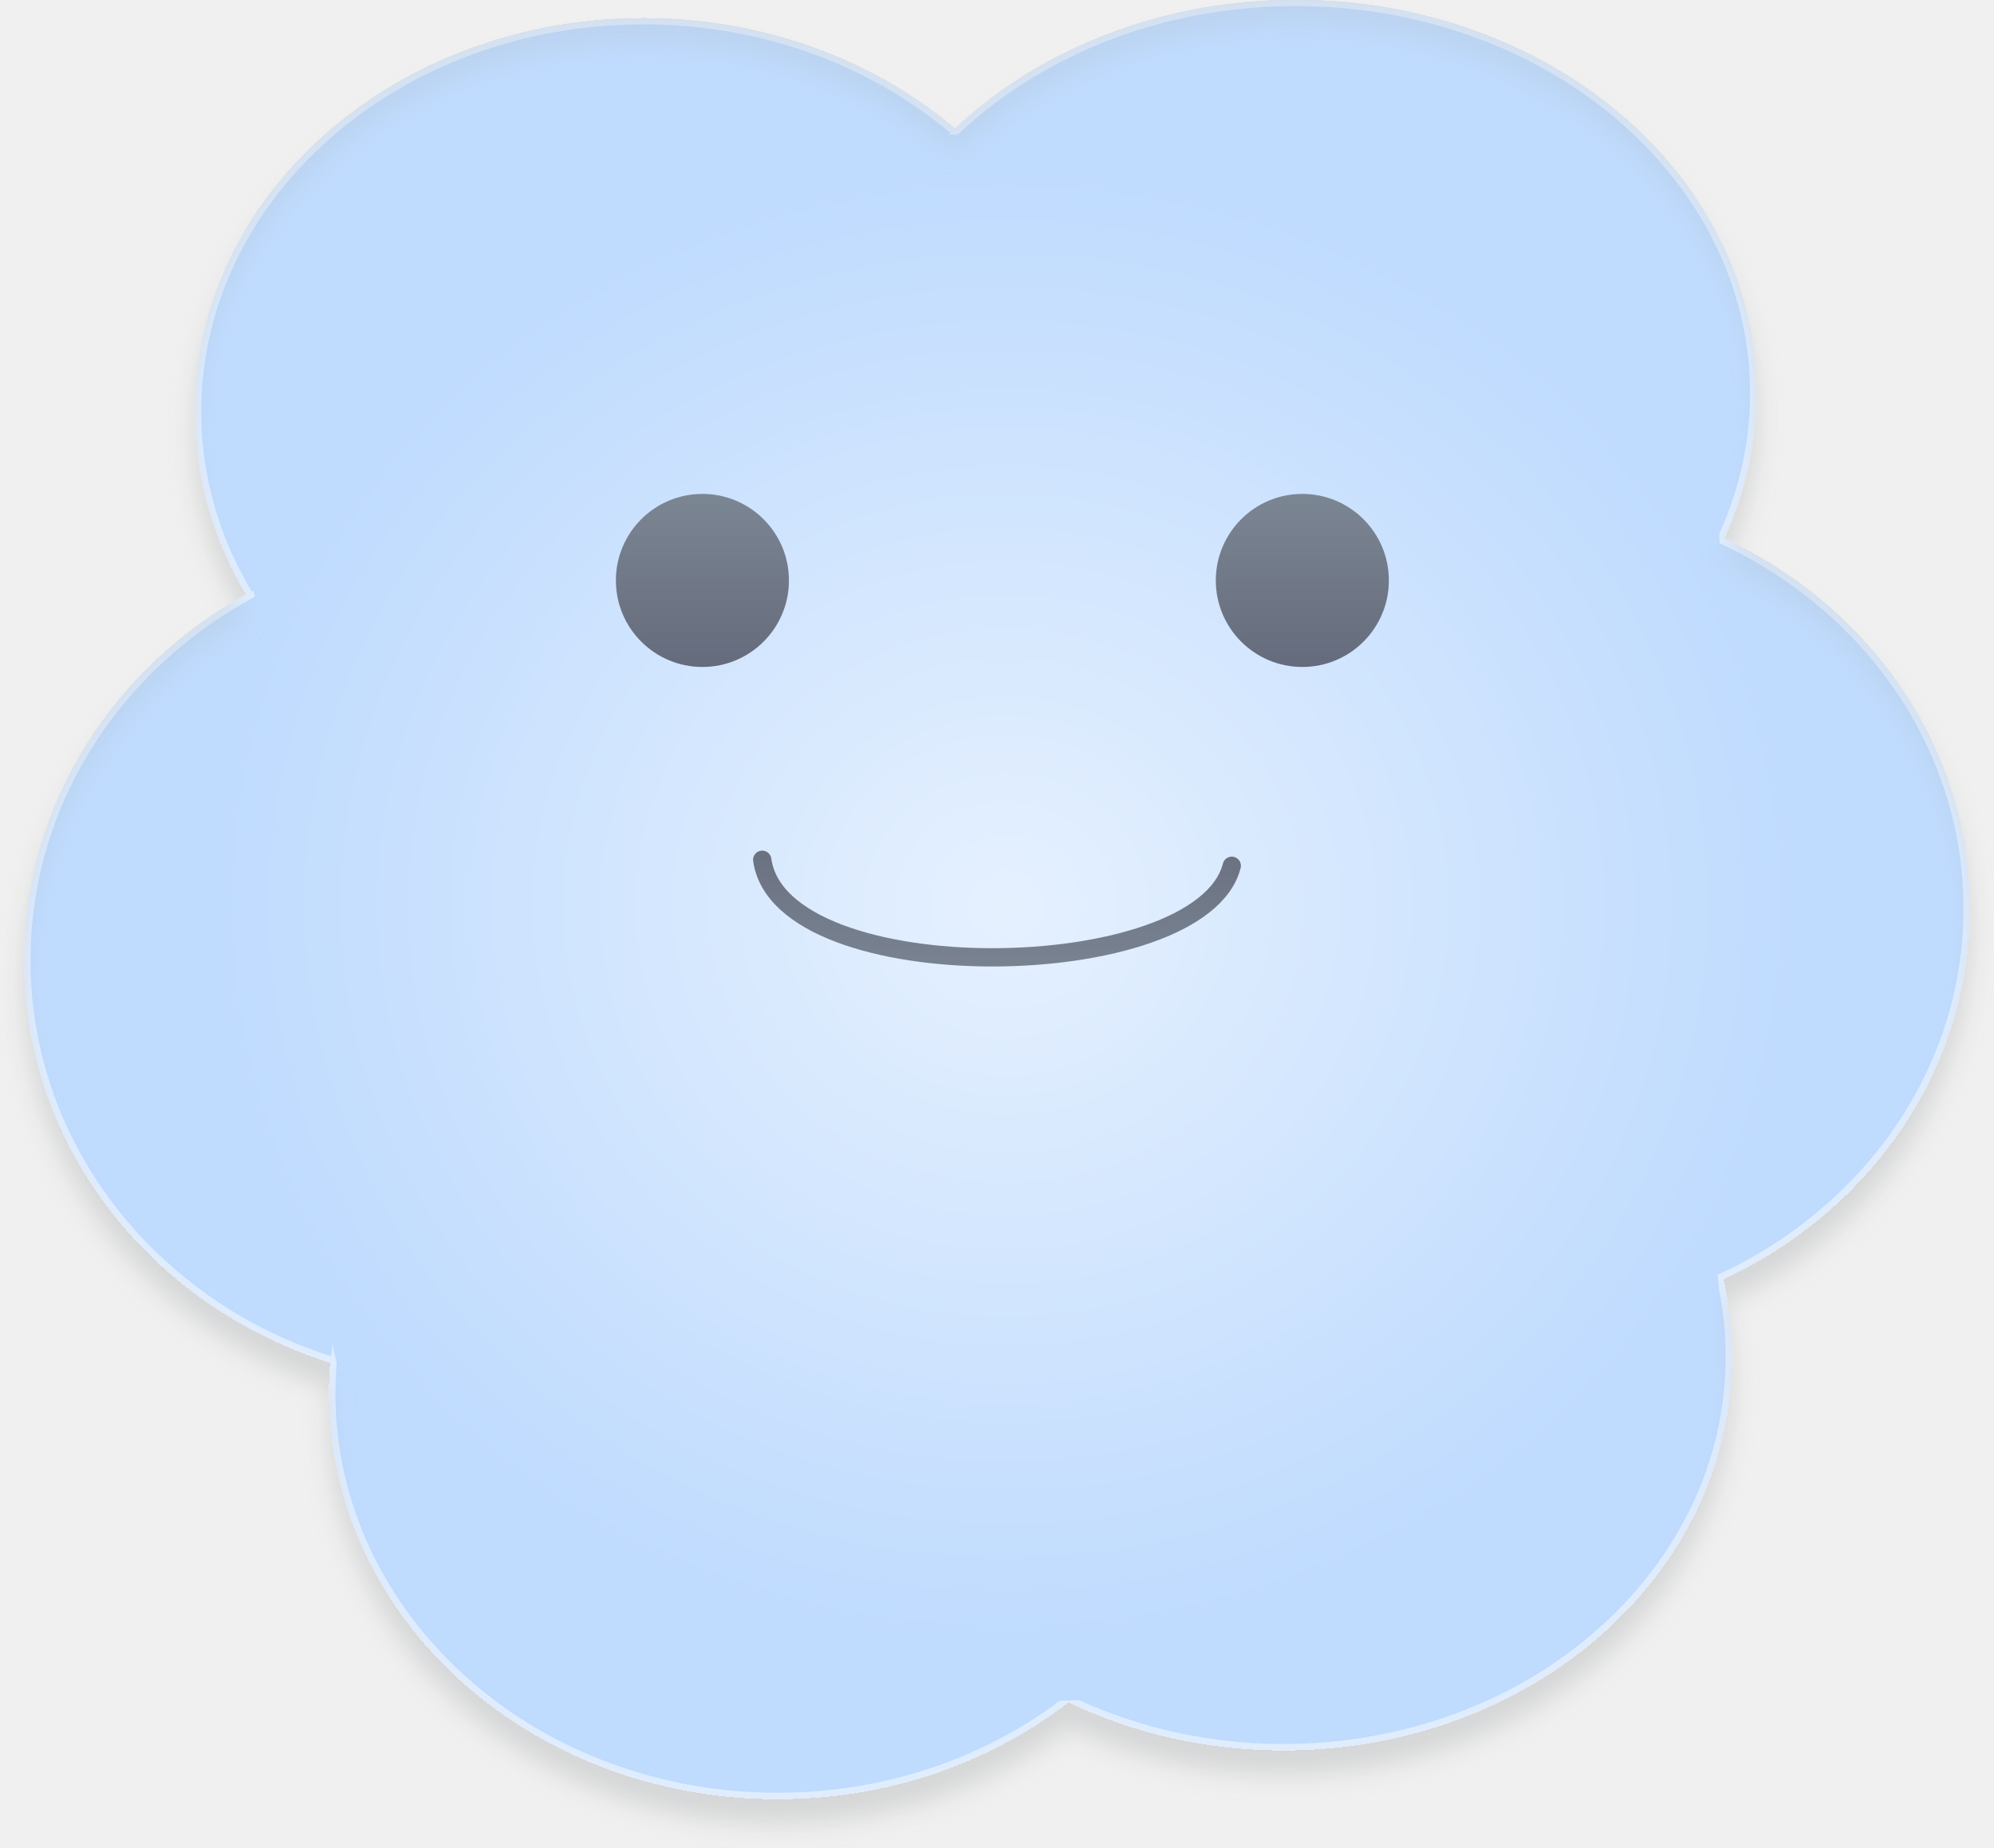
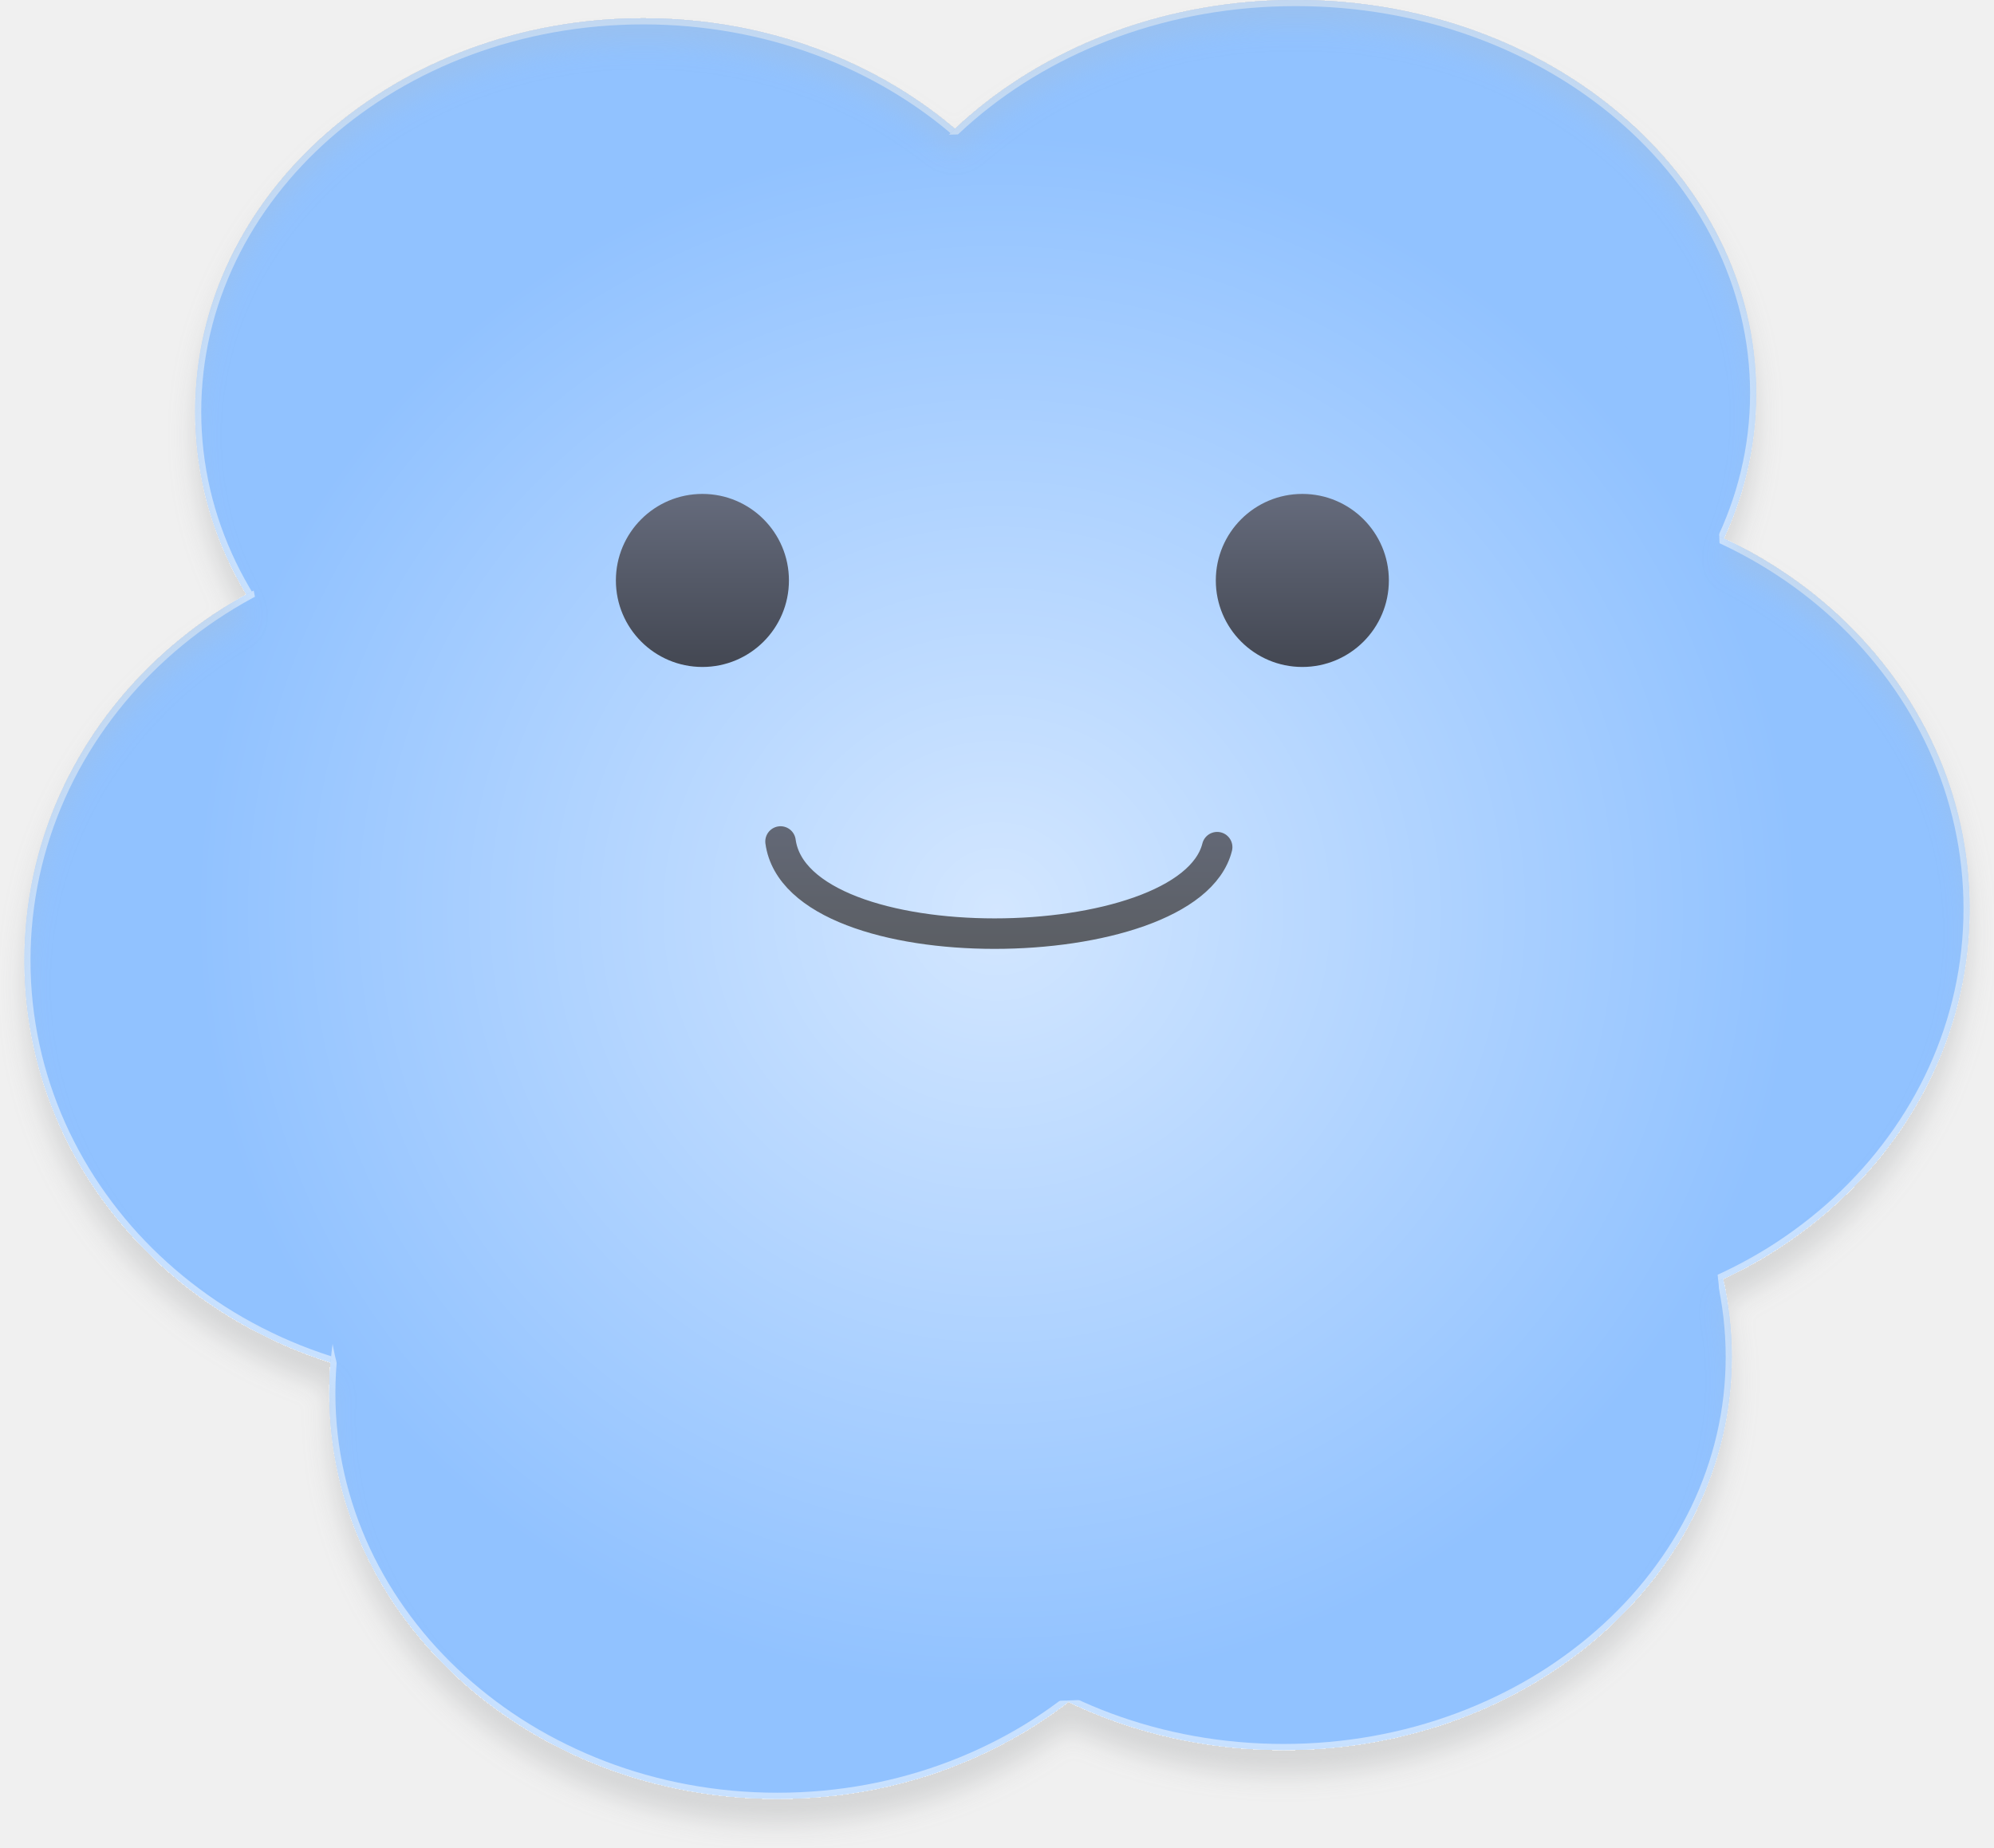
<svg xmlns="http://www.w3.org/2000/svg" width="327" height="303" viewBox="0 0 327 303" fill="none">
-   <g filter="url(#filter0_di_945_3875)">
-     <path d="M179 67.5C179 31.878 146.093 3 105.5 3C64.907 3 32 31.878 32 67.5C32 103.122 64.907 132 105.5 132C146.093 132 179 103.122 179 67.5Z" fill="#BFDBFE" />
+   <g filter="url(#filter0_di_945_3893)">
+     <path d="M179 67.5C179 31.878 146.093 3 105.5 3C64.907 3 32 31.878 32 67.5C32 103.122 64.907 132 105.5 132C146.093 132 179 103.122 179 67.5Z" fill="url(#paint0_linear_945_3893)" />
    <path d="M32.5 67.5C32.5 32.213 65.12 3.5 105.5 3.5C145.88 3.5 178.5 32.213 178.5 67.5C178.5 102.787 145.88 131.5 105.5 131.5C65.12 131.5 32.5 102.787 32.5 67.5Z" stroke="white" stroke-opacity="0.5" />
-     <path d="M288 64.5C288 28.878 254.198 0 212.5 0C170.803 0 137 28.878 137 64.5C137 100.122 170.803 129 212.5 129C254.198 129 288 100.122 288 64.5Z" fill="#BFDBFE" />
+     <path d="M288 64.5C288 28.878 254.198 0 212.5 0C170.803 0 137 28.878 137 64.5C137 100.122 170.803 129 212.5 129C254.198 129 288 100.122 288 64.5Z" fill="url(#paint1_linear_945_3893)" />
    <path d="M137.5 64.5C137.5 29.225 171.002 0.5 212.5 0.5C253.998 0.5 287.5 29.225 287.5 64.5C287.5 99.775 253.998 128.5 212.5 128.5C171.002 128.5 137.5 99.775 137.5 64.5Z" stroke="white" stroke-opacity="0.5" />
-     <path d="M151 157.5C151 119.116 118.093 88 77.5 88C36.907 88 4 119.116 4 157.5C4 195.884 36.907 227 77.5 227C118.093 227 151 195.884 151 157.5Z" fill="#BFDBFE" />
+     <path d="M151 157.5C151 119.116 118.093 88 77.5 88C36.907 88 4 119.116 4 157.5C4 195.884 36.907 227 77.5 227C118.093 227 151 195.884 151 157.5Z" fill="url(#paint2_linear_945_3893)" />
    <path d="M4.5 157.5C4.5 119.418 37.157 88.5 77.5 88.5C117.844 88.5 150.5 119.418 150.5 157.5C150.5 195.582 117.844 226.5 77.5 226.5C37.157 226.5 4.5 195.582 4.5 157.5Z" stroke="white" stroke-opacity="0.5" />
-     <path d="M201 228.5C201 191.773 168.093 162 127.5 162C86.907 162 54 191.773 54 228.5C54 265.227 86.907 295 127.5 295C168.093 295 201 265.227 201 228.5Z" fill="#BFDBFE" />
+     <path d="M201 228.5C201 191.773 168.093 162 127.5 162C86.907 162 54 191.773 54 228.5C54 265.227 86.907 295 127.5 295C168.093 295 201 265.227 201 228.5Z" fill="url(#paint3_linear_945_3893)" />
    <path d="M54.5 228.5C54.5 192.095 87.135 162.5 127.5 162.5C167.865 162.5 200.5 192.095 200.5 228.5C200.5 264.905 167.865 294.5 127.5 294.5C87.135 294.5 54.5 264.905 54.5 228.5Z" stroke="white" stroke-opacity="0.5" />
-     <path d="M284 222.5C284 186.878 251.093 158 210.5 158C169.907 158 137 186.878 137 222.5C137 258.122 169.907 287 210.5 287C251.093 287 284 258.122 284 222.5Z" fill="#BFDBFE" />
+     <path d="M284 222.5C284 186.878 251.093 158 210.5 158C169.907 158 137 186.878 137 222.5C137 258.122 169.907 287 210.5 287C251.093 287 284 258.122 284 222.5Z" fill="url(#paint4_linear_945_3893)" />
    <path d="M137.5 222.5C137.5 187.213 170.12 158.5 210.5 158.5C250.88 158.5 283.5 187.213 283.5 222.5C283.5 257.787 250.88 286.5 210.5 286.5C170.12 286.5 137.5 257.787 137.5 222.5Z" stroke="white" stroke-opacity="0.5" />
-     <path d="M323 149C323 111.445 290.093 81 249.5 81C208.907 81 176 111.445 176 149C176 186.555 208.907 217 249.5 217C290.093 217 323 186.555 323 149Z" fill="#BFDBFE" />
+     <path d="M323 149C323 111.445 290.093 81 249.5 81C208.907 81 176 111.445 176 149C176 186.555 208.907 217 249.5 217C290.093 217 323 186.555 323 149Z" fill="url(#paint5_linear_945_3893)" />
    <path d="M176.5 149C176.5 111.757 209.146 81.5 249.5 81.5C289.854 81.5 322.5 111.757 322.5 149C322.5 186.243 289.854 216.5 249.5 216.5C209.146 216.5 176.5 186.243 176.5 149Z" stroke="white" stroke-opacity="0.5" />
-     <path d="M235 145.5C235 109.878 202.093 81 161.5 81C120.907 81 88 109.878 88 145.5C88 181.122 120.907 210 161.5 210C202.093 210 235 181.122 235 145.5Z" fill="#BFDBFE" />
-     <path d="M282 214C282 178.101 230.96 149 168 149C105.04 149 54 178.101 54 214C54 249.899 105.04 279 168 279C230.96 279 282 249.899 282 214Z" fill="#BFDBFE" />
-     <path d="M282 90C282 52.445 228.05 22 161.5 22C94.95 22 41 52.445 41 90C41 127.555 94.95 158 161.5 158C228.05 158 282 127.555 282 90Z" fill="#BFDBFE" />
-     <path d="M165 270C236.797 270 295 215.603 295 148.5C295 81.397 236.797 27 165 27C93.203 27 35 81.397 35 148.5C35 215.603 93.203 270 165 270Z" fill="url(#paint0_radial_945_3875)" />
-     <path d="M115.19 109.379C123.026 109.379 129.379 103.026 129.379 95.189C129.379 87.353 123.026 81 115.19 81C107.353 81 101 87.353 101 95.189C101 103.026 107.353 109.379 115.19 109.379Z" fill="url(#paint1_linear_945_3875)" />
-     <path d="M125 141C128 162.662 197 161.677 202 141.985" stroke="url(#paint2_linear_945_3875)" stroke-width="3" stroke-linecap="round" />
-     <path d="M213.572 109.379C221.409 109.379 227.762 103.026 227.762 95.189C227.762 87.353 221.409 81 213.572 81C205.736 81 199.383 87.353 199.383 95.189C199.383 103.026 205.736 109.379 213.572 109.379Z" fill="url(#paint3_linear_945_3875)" />
+     <path d="M235 145.5C235 109.878 202.093 81 161.5 81C120.907 81 88 109.878 88 145.5C88 181.122 120.907 210 161.5 210C202.093 210 235 181.122 235 145.5Z" fill="url(#paint6_linear_945_3893)" />
+     <path d="M282 214C282 178.101 230.96 149 168 149C105.04 149 54 178.101 54 214C54 249.899 105.04 279 168 279C230.96 279 282 249.899 282 214Z" fill="url(#paint7_linear_945_3893)" />
+     <path d="M282 90C282 52.445 228.05 22 161.5 22C94.95 22 41 52.445 41 90C41 127.555 94.95 158 161.5 158C228.05 158 282 127.555 282 90Z" fill="url(#paint8_linear_945_3893)" />
+     <path d="M163.5 277C236.125 277 295 219.916 295 149.5C295 79.084 236.125 22 163.5 22C90.875 22 32 79.084 32 149.5C32 219.916 90.875 277 163.5 277Z" fill="url(#paint9_radial_945_3893)" />
+     <path d="M115.19 109.379C123.026 109.379 129.379 103.026 129.379 95.189C129.379 87.353 123.026 81 115.19 81C107.353 81 101 87.353 101 95.189C101 103.026 107.353 109.379 115.19 109.379Z" fill="url(#paint10_linear_945_3893)" />
+     <path d="M213.572 109.379C221.409 109.379 227.762 103.026 227.762 95.189C227.762 87.353 221.409 81 213.572 81C205.736 81 199.383 87.353 199.383 95.189C199.383 103.026 205.736 109.379 213.572 109.379Z" fill="url(#paint11_linear_945_3893)" />
+     <path d="M128 138C130.79 158.458 194.956 157.528 199.606 138.93" stroke="url(#paint12_linear_945_3893)" stroke-width="5" stroke-linecap="round" />
  </g>
  <defs>
-     <filter id="filter0_di_945_3875" x="0" y="0" width="327" height="303" filterUnits="userSpaceOnUse" color-interpolation-filters="sRGB">
+     <filter id="filter0_di_945_3893" x="0" y="0" width="327" height="303" filterUnits="userSpaceOnUse" color-interpolation-filters="sRGB">
      <feFlood flood-opacity="0" result="BackgroundImageFix" />
      <feColorMatrix in="SourceAlpha" type="matrix" values="0 0 0 0 0 0 0 0 0 0 0 0 0 0 0 0 0 0 127 0" result="hardAlpha" />
      <feOffset dy="4" />
      <feGaussianBlur stdDeviation="2" />
      <feComposite in2="hardAlpha" operator="out" />
      <feColorMatrix type="matrix" values="0 0 0 0 0.522 0 0 0 0 0.537 0 0 0 0 0.549 0 0 0 0.25 0" />
-       <feBlend mode="normal" in2="BackgroundImageFix" result="effect1_dropShadow_945_3875" />
+       <feBlend mode="normal" in2="BackgroundImageFix" result="effect1_dropShadow_945_3893" />
      <feBlend mode="normal" in="SourceGraphic" in2="BackgroundImageFix" result="shape" />
      <feColorMatrix in="SourceAlpha" type="matrix" values="0 0 0 0 0 0 0 0 0 0 0 0 0 0 0 0 0 0 127 0" result="hardAlpha" />
      <feOffset dy="4" />
      <feGaussianBlur stdDeviation="2" />
      <feComposite in2="hardAlpha" operator="arithmetic" k2="-1" k3="1" />
      <feColorMatrix type="matrix" values="0 0 0 0 0.69 0 0 0 0 0.741 0 0 0 0 0.78 0 0 0 0.25 0" />
-       <feBlend mode="normal" in2="shape" result="effect2_innerShadow_945_3875" />
-       <feBlend mode="normal" in="effect2_innerShadow_945_3875" in2="effect1_dropShadow_945_3875" result="effect2_innerShadow_945_3875" />
+       <feBlend mode="normal" in2="shape" result="effect2_innerShadow_945_3893" />
+       <feBlend mode="normal" in="effect2_innerShadow_945_3893" in2="effect1_dropShadow_945_3893" result="effect2_innerShadow_945_3893" />
    </filter>
-     <radialGradient id="paint0_radial_945_3875" cx="0" cy="0" r="1" gradientUnits="userSpaceOnUse" gradientTransform="translate(165 148.5) scale(130 121.5)">
+     <linearGradient id="paint0_linear_945_3893" x1="105.5" y1="3" x2="105.5" y2="132" gradientUnits="userSpaceOnUse">
+       <stop stop-color="#91C2FF" />
+       <stop offset="0.5" stop-color="#91C2FF" />
+       <stop offset="1" stop-color="#91C2FF" />
+     </linearGradient>
+     <linearGradient id="paint1_linear_945_3893" x1="212.5" y1="0" x2="212.5" y2="129" gradientUnits="userSpaceOnUse">
+       <stop stop-color="#91C2FF" />
+       <stop offset="0.5" stop-color="#91C2FF" />
+       <stop offset="1" stop-color="#91C2FF" />
+     </linearGradient>
+     <linearGradient id="paint2_linear_945_3893" x1="77.5" y1="88" x2="77.5" y2="227" gradientUnits="userSpaceOnUse">
+       <stop stop-color="#91C2FF" />
+       <stop offset="0.5" stop-color="#91C2FF" />
+       <stop offset="1" stop-color="#91C2FF" />
+     </linearGradient>
+     <linearGradient id="paint3_linear_945_3893" x1="127.5" y1="162" x2="127.5" y2="295" gradientUnits="userSpaceOnUse">
+       <stop stop-color="#91C2FF" />
+       <stop offset="0.5" stop-color="#91C2FF" />
+       <stop offset="1" stop-color="#91C2FF" />
+     </linearGradient>
+     <linearGradient id="paint4_linear_945_3893" x1="210.5" y1="158" x2="210.5" y2="287" gradientUnits="userSpaceOnUse">
+       <stop stop-color="#91C2FF" />
+       <stop offset="0.5" stop-color="#91C2FF" />
+       <stop offset="1" stop-color="#91C2FF" />
+     </linearGradient>
+     <linearGradient id="paint5_linear_945_3893" x1="249.5" y1="81" x2="249.5" y2="217" gradientUnits="userSpaceOnUse">
+       <stop stop-color="#91C2FF" />
+       <stop offset="0.5" stop-color="#91C2FF" />
+       <stop offset="1" stop-color="#91C2FF" />
+     </linearGradient>
+     <linearGradient id="paint6_linear_945_3893" x1="161.5" y1="81" x2="161.5" y2="210" gradientUnits="userSpaceOnUse">
+       <stop stop-color="#91C2FF" />
+       <stop offset="0.5" stop-color="#91C2FF" />
+       <stop offset="1" stop-color="#91C2FF" />
+     </linearGradient>
+     <linearGradient id="paint7_linear_945_3893" x1="168" y1="149" x2="168" y2="279" gradientUnits="userSpaceOnUse">
+       <stop stop-color="#91C2FF" />
+       <stop offset="0.5" stop-color="#91C2FF" />
+       <stop offset="1" stop-color="#91C2FF" />
+     </linearGradient>
+     <linearGradient id="paint8_linear_945_3893" x1="161.5" y1="22" x2="161.5" y2="158" gradientUnits="userSpaceOnUse">
+       <stop stop-color="#91C2FF" />
+       <stop offset="0.5" stop-color="#91C2FF" />
+       <stop offset="1" stop-color="#91C2FF" />
+     </linearGradient>
+     <radialGradient id="paint9_radial_945_3893" cx="0" cy="0" r="1" gradientUnits="userSpaceOnUse" gradientTransform="translate(163.5 149.5) scale(131.5 127.5)">
      <stop stop-color="white" stop-opacity="0.6" />
      <stop offset="1" stop-color="white" stop-opacity="0" />
    </radialGradient>
-     <linearGradient id="paint1_linear_945_3875" x1="115.19" y1="81" x2="115.19" y2="109.379" gradientUnits="userSpaceOnUse">
-       <stop stop-color="#7B8693" />
-       <stop offset="1" stop-color="#656B7C" />
+     <linearGradient id="paint10_linear_945_3893" x1="115.19" y1="81" x2="115.19" y2="109.379" gradientUnits="userSpaceOnUse">
+       <stop stop-color="#656B7C" />
+       <stop offset="1" stop-color="#434752" />
    </linearGradient>
-     <linearGradient id="paint2_linear_945_3875" x1="163" y1="132.138" x2="163" y2="162.521" gradientUnits="userSpaceOnUse">
+     <linearGradient id="paint11_linear_945_3893" x1="213.572" y1="81" x2="213.572" y2="109.379" gradientUnits="userSpaceOnUse">
      <stop stop-color="#656B7C" />
-       <stop offset="1" stop-color="#7B8693" />
+       <stop offset="1" stop-color="#434752" />
    </linearGradient>
-     <linearGradient id="paint3_linear_945_3875" x1="213.572" y1="81" x2="213.572" y2="109.379" gradientUnits="userSpaceOnUse">
-       <stop stop-color="#7B8693" />
-       <stop offset="1" stop-color="#656B7C" />
+     <linearGradient id="paint12_linear_945_3893" x1="163.338" y1="129.631" x2="163.338" y2="158.325" gradientUnits="userSpaceOnUse">
+       <stop stop-color="#656B7C" />
+       <stop offset="1" stop-color="#5A5D61" />
    </linearGradient>
  </defs>
</svg>
